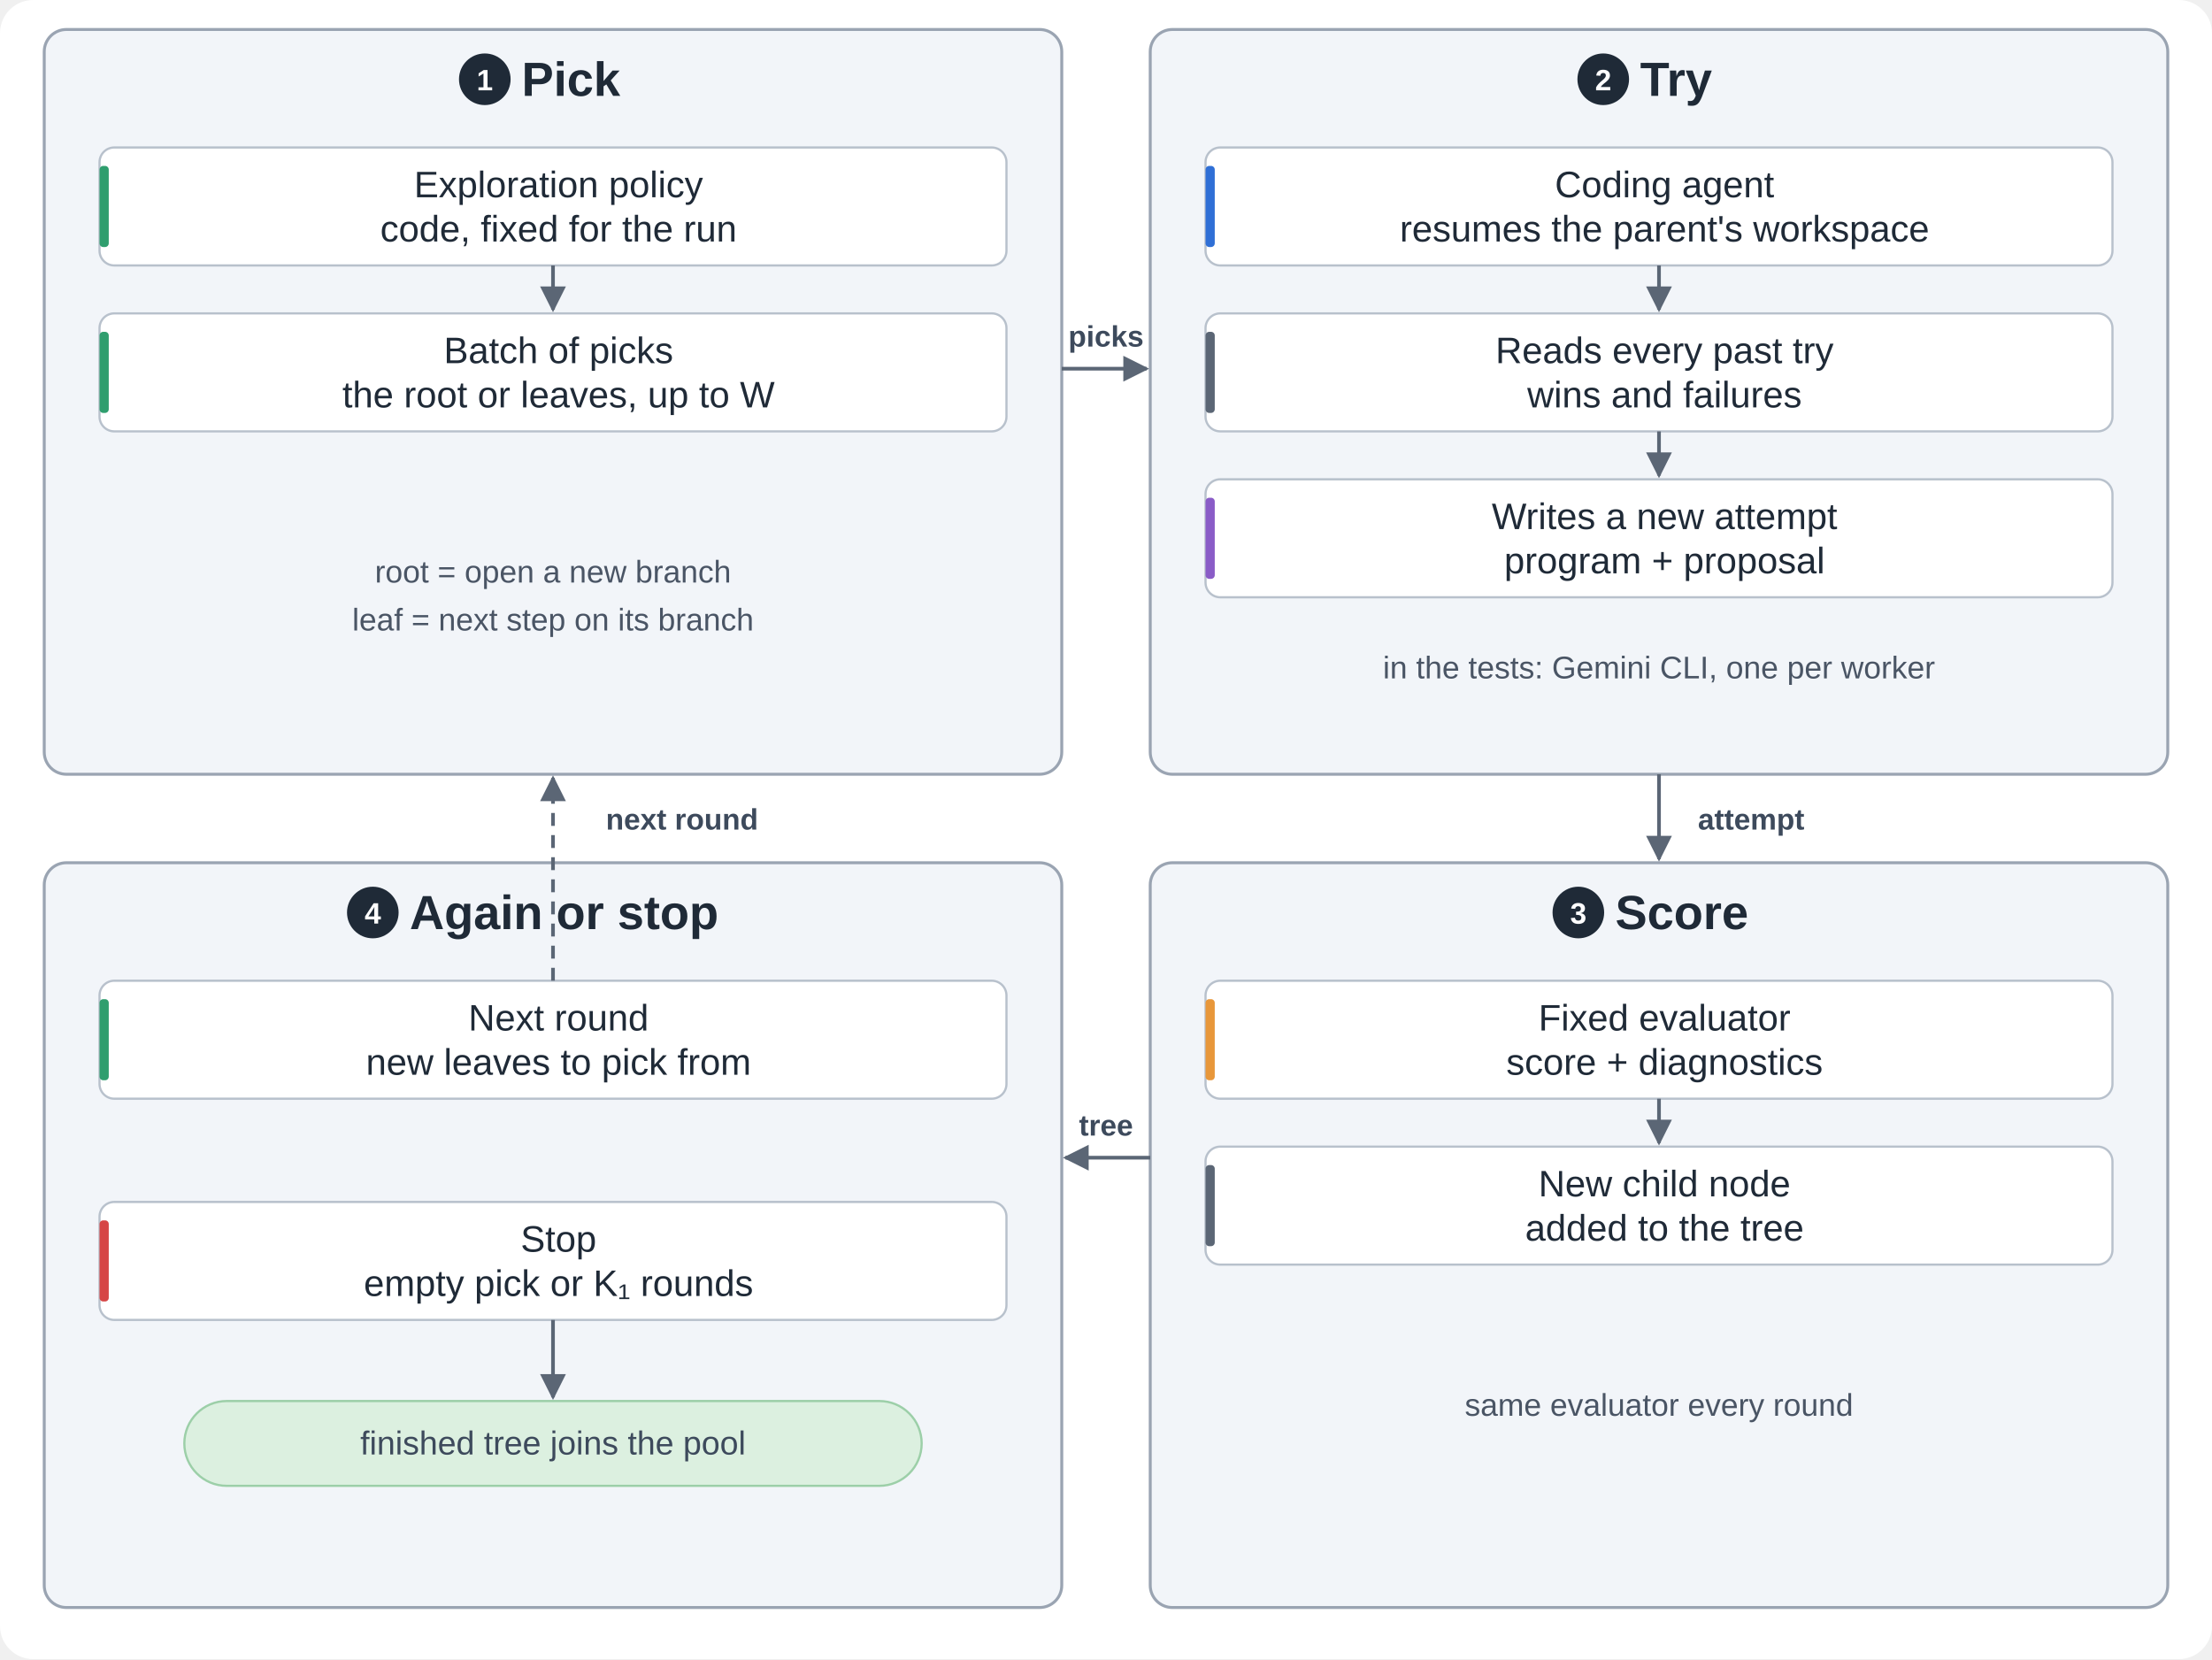
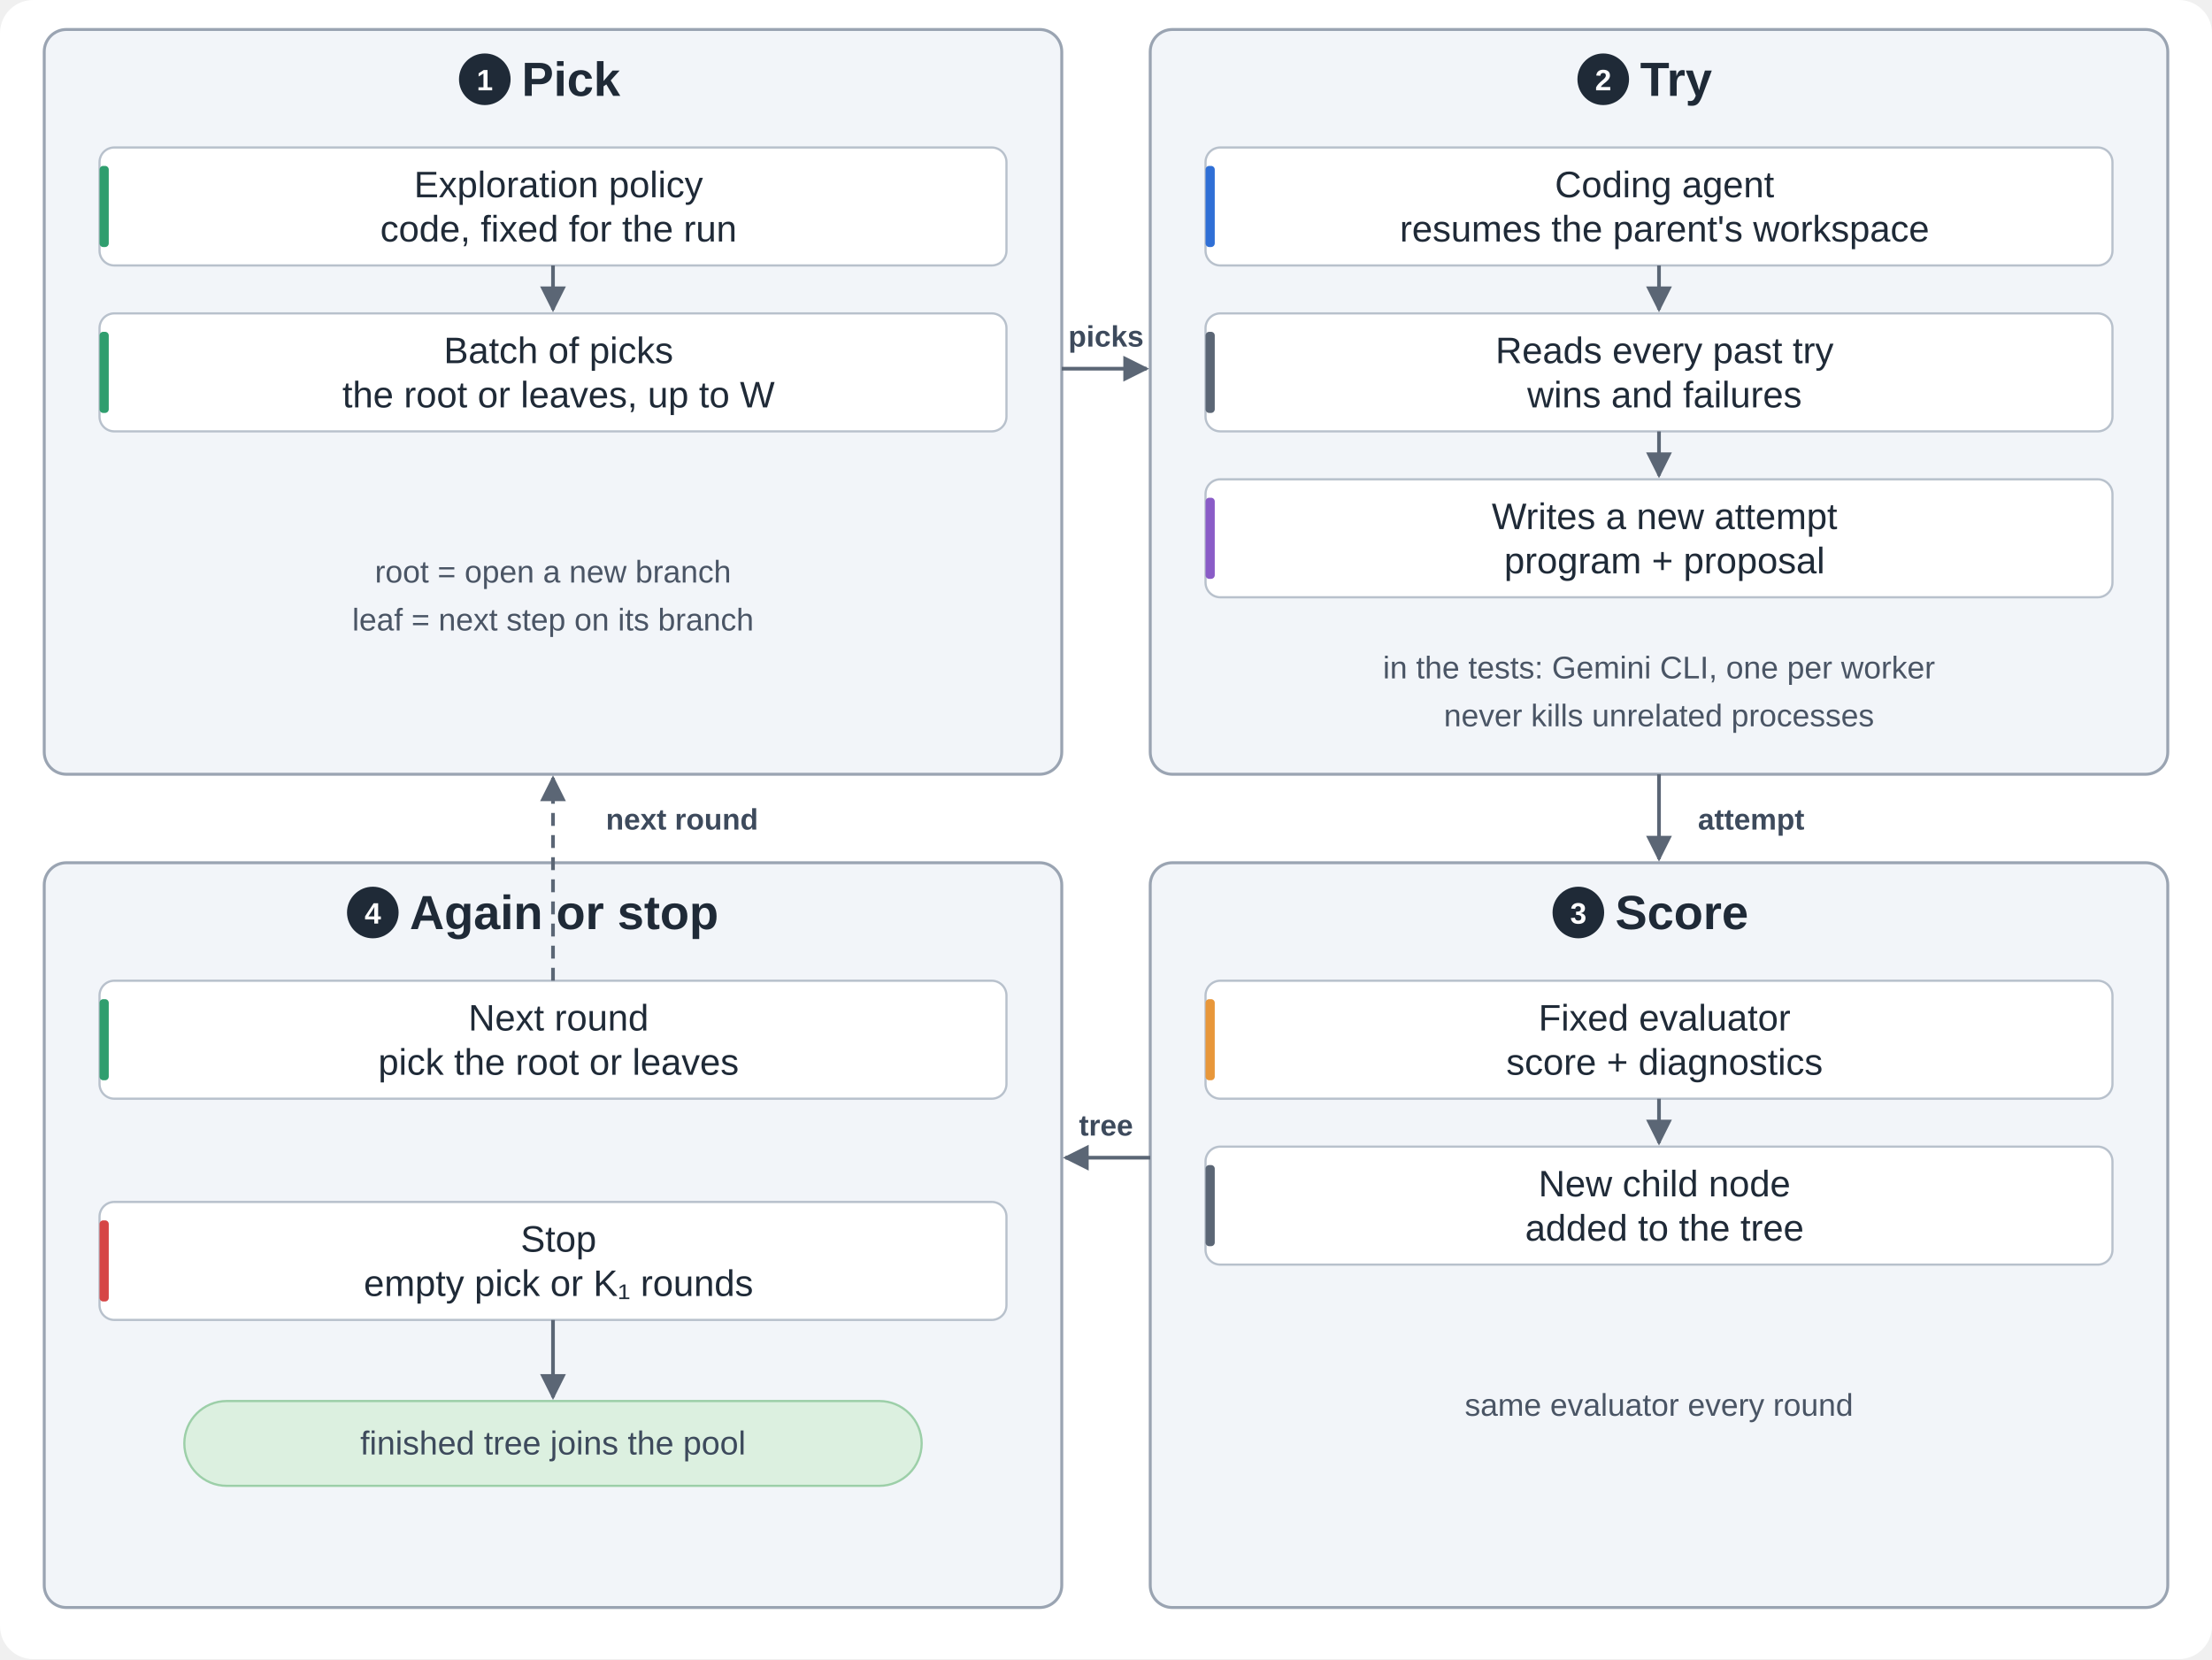
<svg xmlns="http://www.w3.org/2000/svg" viewBox="0 0 1200 900" width="1200" height="900" role="img" aria-labelledby="t d">
  <defs>
    <marker id="arr" viewBox="0 0 10 10" refX="9" refY="5" markerWidth="7" markerHeight="7" orient="auto">
      <path d="M0 0L10 5L0 10z" fill="#5b6675" />
    </marker>
    <marker id="ca" viewBox="0 0 10 10" refX="5" refY="5" markerWidth="6" markerHeight="6" orient="auto">
      <path d="M0 0L10 5L0 10z" fill="#5b6675" />
    </marker>
  </defs>
  <style>
text{font-family:-apple-system,"Helvetica Neue",Arial,"PingFang SC",sans-serif;fill:#1f2a37}
.gt{font-size:26px;font-weight:700}
.st{font-size:20px;font-weight:700}
.ag{font-size:20px}
.q{font-size:18px;fill:#3d4a5c}
.lb{font-size:17px;fill:#4a5565}
.al{font-size:16px;font-weight:600;fill:#3d4a5c;paint-order:stroke;stroke:#ffffff;stroke-width:6px;stroke-linejoin:round}
.grp{fill:#f2f5f9;stroke:#9aa4b2;stroke-width:1.6}
.sub{fill:#e8edf3;stroke:#b8c1cc;stroke-width:1.2}
.agent{fill:#ffffff;stroke:#b8c1cc;stroke-width:1.2}
.human{fill:#d6e6fb;stroke:#9cbbe6;stroke-width:1.2}
.front{fill:#dcf0e0;stroke:#9ccfa8;stroke-width:1.2}
.flow{stroke:#5b6675;stroke-width:2;fill:none;marker-end:url(#arr)}
.back{stroke-dasharray:7 5}
.cyc{stroke:#5b6675;stroke-width:2;fill:none;marker-end:url(#ca)}
.num{fill:#1f2a37}
.numt{font-size:16px;font-weight:700;fill:#ffffff}
</style>
  <rect width="1200" height="900" rx="18" fill="#ffffff" />
  <rect x="24" y="16" width="552" height="404" rx="12" class="grp" />
  <circle cx="263.0" cy="43" r="14" class="num" />
  <text x="263.0" y="49" class="numt" text-anchor="middle">1</text>
  <text x="283.0" y="52" class="gt" text-anchor="start">Pick</text>
  <rect x="54" y="80" width="492" height="64" rx="8" class="agent" />
  <rect x="54" y="90" width="5" height="44" rx="2" fill="#2f9e6e" />
  <text x="303.0" y="107.0" class="ag" text-anchor="middle">Exploration policy</text>
  <text x="303.0" y="131.0" class="ag" text-anchor="middle">code, fixed for the run</text>
  <rect x="54" y="170" width="492" height="64" rx="8" class="agent" />
  <rect x="54" y="180" width="5" height="44" rx="2" fill="#2f9e6e" />
  <text x="303.0" y="197.0" class="ag" text-anchor="middle">Batch of picks</text>
  <text x="303.0" y="221.0" class="ag" text-anchor="middle">the root or leaves, up to W</text>
  <path d="M300.0 144V168" class="flow" />
  <text x="300.0" y="316" class="lb" text-anchor="middle">root = open a new branch</text>
  <text x="300.0" y="342" class="lb" text-anchor="middle">leaf = next step on its branch</text>
  <rect x="624" y="16" width="552" height="404" rx="12" class="grp" />
  <circle cx="869.75" cy="43" r="14" class="num" />
  <text x="869.75" y="49" class="numt" text-anchor="middle">2</text>
  <text x="889.75" y="52" class="gt" text-anchor="start">Try</text>
  <rect x="654" y="80" width="492" height="64" rx="8" class="agent" />
  <rect x="654" y="90" width="5" height="44" rx="2" fill="#2f6fd6" />
  <text x="903.0" y="107.0" class="ag" text-anchor="middle">Coding agent</text>
  <text x="903.0" y="131.0" class="ag" text-anchor="middle">resumes the parent's workspace</text>
  <rect x="654" y="170" width="492" height="64" rx="8" class="agent" />
  <rect x="654" y="180" width="5" height="44" rx="2" fill="#5b6675" />
  <text x="903.0" y="197.0" class="ag" text-anchor="middle">Reads every past try</text>
  <text x="903.0" y="221.0" class="ag" text-anchor="middle">wins and failures</text>
  <path d="M900.0 144V168" class="flow" />
  <rect x="654" y="260" width="492" height="64" rx="8" class="agent" />
  <rect x="654" y="270" width="5" height="44" rx="2" fill="#8a5cc7" />
  <text x="903.0" y="287.0" class="ag" text-anchor="middle">Writes a new attempt</text>
  <text x="903.0" y="311.0" class="ag" text-anchor="middle">program + proposal</text>
  <path d="M900.0 234V258" class="flow" />
  <text x="900.0" y="368" class="lb" text-anchor="middle">in the tests: Gemini CLI, one per worker</text>
+   <text x="900.0" y="394" class="lb" text-anchor="middle">never kills unrelated processes</text>
  <rect x="624" y="468" width="552" height="404" rx="12" class="grp" />
  <circle cx="856.25" cy="495" r="14" class="num" />
  <text x="856.25" y="501" class="numt" text-anchor="middle">3</text>
  <text x="876.25" y="504" class="gt" text-anchor="start">Score</text>
  <rect x="654" y="532" width="492" height="64" rx="8" class="agent" />
  <rect x="654" y="542" width="5" height="44" rx="2" fill="#e8973a" />
  <text x="903.0" y="559.0" class="ag" text-anchor="middle">Fixed evaluator</text>
  <text x="903.0" y="583.0" class="ag" text-anchor="middle">score + diagnostics</text>
  <rect x="654" y="622" width="492" height="64" rx="8" class="agent" />
  <rect x="654" y="632" width="5" height="44" rx="2" fill="#5b6675" />
  <text x="903.0" y="649.0" class="ag" text-anchor="middle">New child node</text>
  <text x="903.0" y="673.0" class="ag" text-anchor="middle">added to the tree</text>
  <path d="M900.0 596V620" class="flow" />
  <text x="900.0" y="768" class="lb" text-anchor="middle">same evaluator every round</text>
  <rect x="24" y="468" width="552" height="404" rx="12" class="grp" />
  <circle cx="202.25" cy="495" r="14" class="num" />
  <text x="202.25" y="501" class="numt" text-anchor="middle">4</text>
  <text x="222.25" y="504" class="gt" text-anchor="start">Again or stop</text>
  <rect x="54" y="532" width="492" height="64" rx="8" class="agent" />
  <rect x="54" y="542" width="5" height="44" rx="2" fill="#2f9e6e" />
  <text x="303.0" y="559.0" class="ag" text-anchor="middle">Next round</text>
-   <text x="303.0" y="583.0" class="ag" text-anchor="middle">new leaves to pick from</text>
+   <text x="303.0" y="583.0" class="ag" text-anchor="middle">pick the root or leaves</text>
  <rect x="54" y="652" width="492" height="64" rx="8" class="agent" />
  <rect x="54" y="662" width="5" height="44" rx="2" fill="#d64545" />
  <text x="303.0" y="679.0" class="ag" text-anchor="middle">Stop</text>
  <text x="303.0" y="703.0" class="ag" text-anchor="middle">empty pick or K₁ rounds</text>
  <path d="M300.0 716V758" class="flow" />
  <rect x="100" y="760" width="400" height="46" rx="23.0" class="front" />
  <text x="300.0" y="789.0" class="q" text-anchor="middle">finished tree joins the pool</text>
  <path d="M576 200H622" class="flow" />
  <text x="600" y="188" class="al" text-anchor="middle">picks</text>
  <path d="M900.0 420V466" class="flow" />
  <text x="950.0" y="450" class="al" text-anchor="middle">attempt</text>
  <path d="M624 628H578" class="flow" />
  <text x="600" y="616" class="al" text-anchor="middle">tree</text>
  <path d="M300.0 532V422" class="flow back" />
  <text x="370.0" y="450" class="al" text-anchor="middle">next round</text>
</svg>
